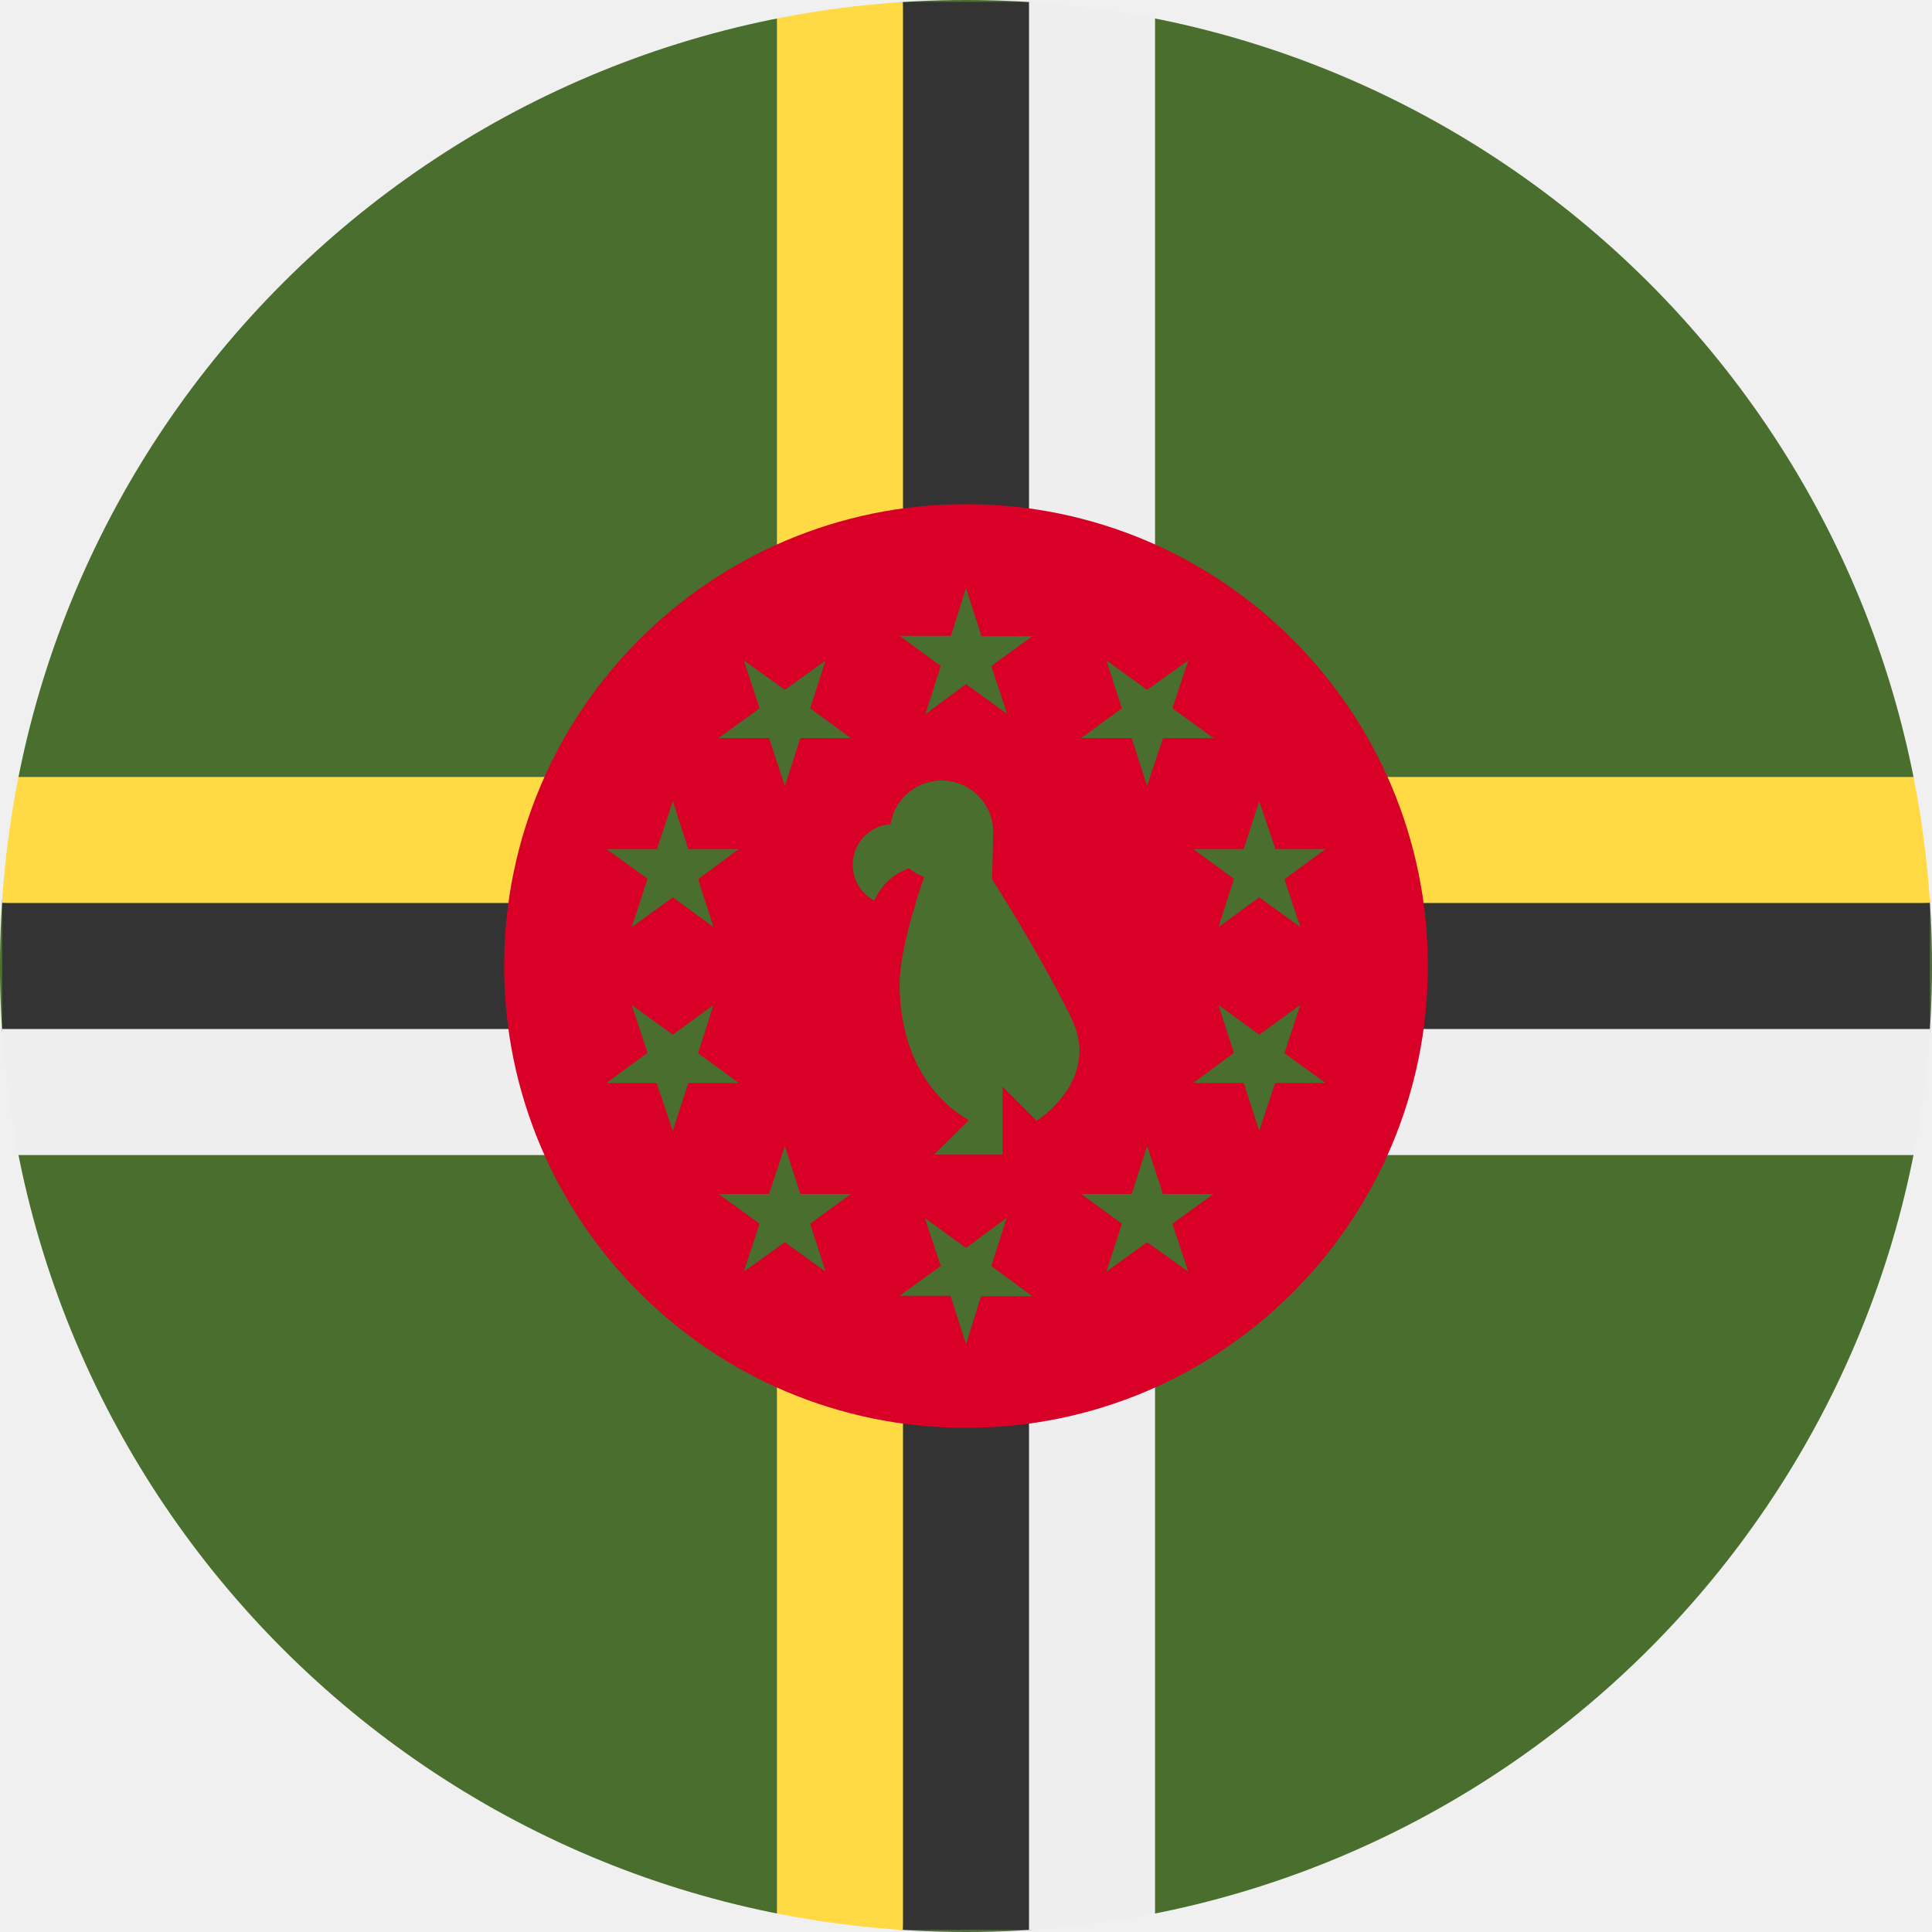
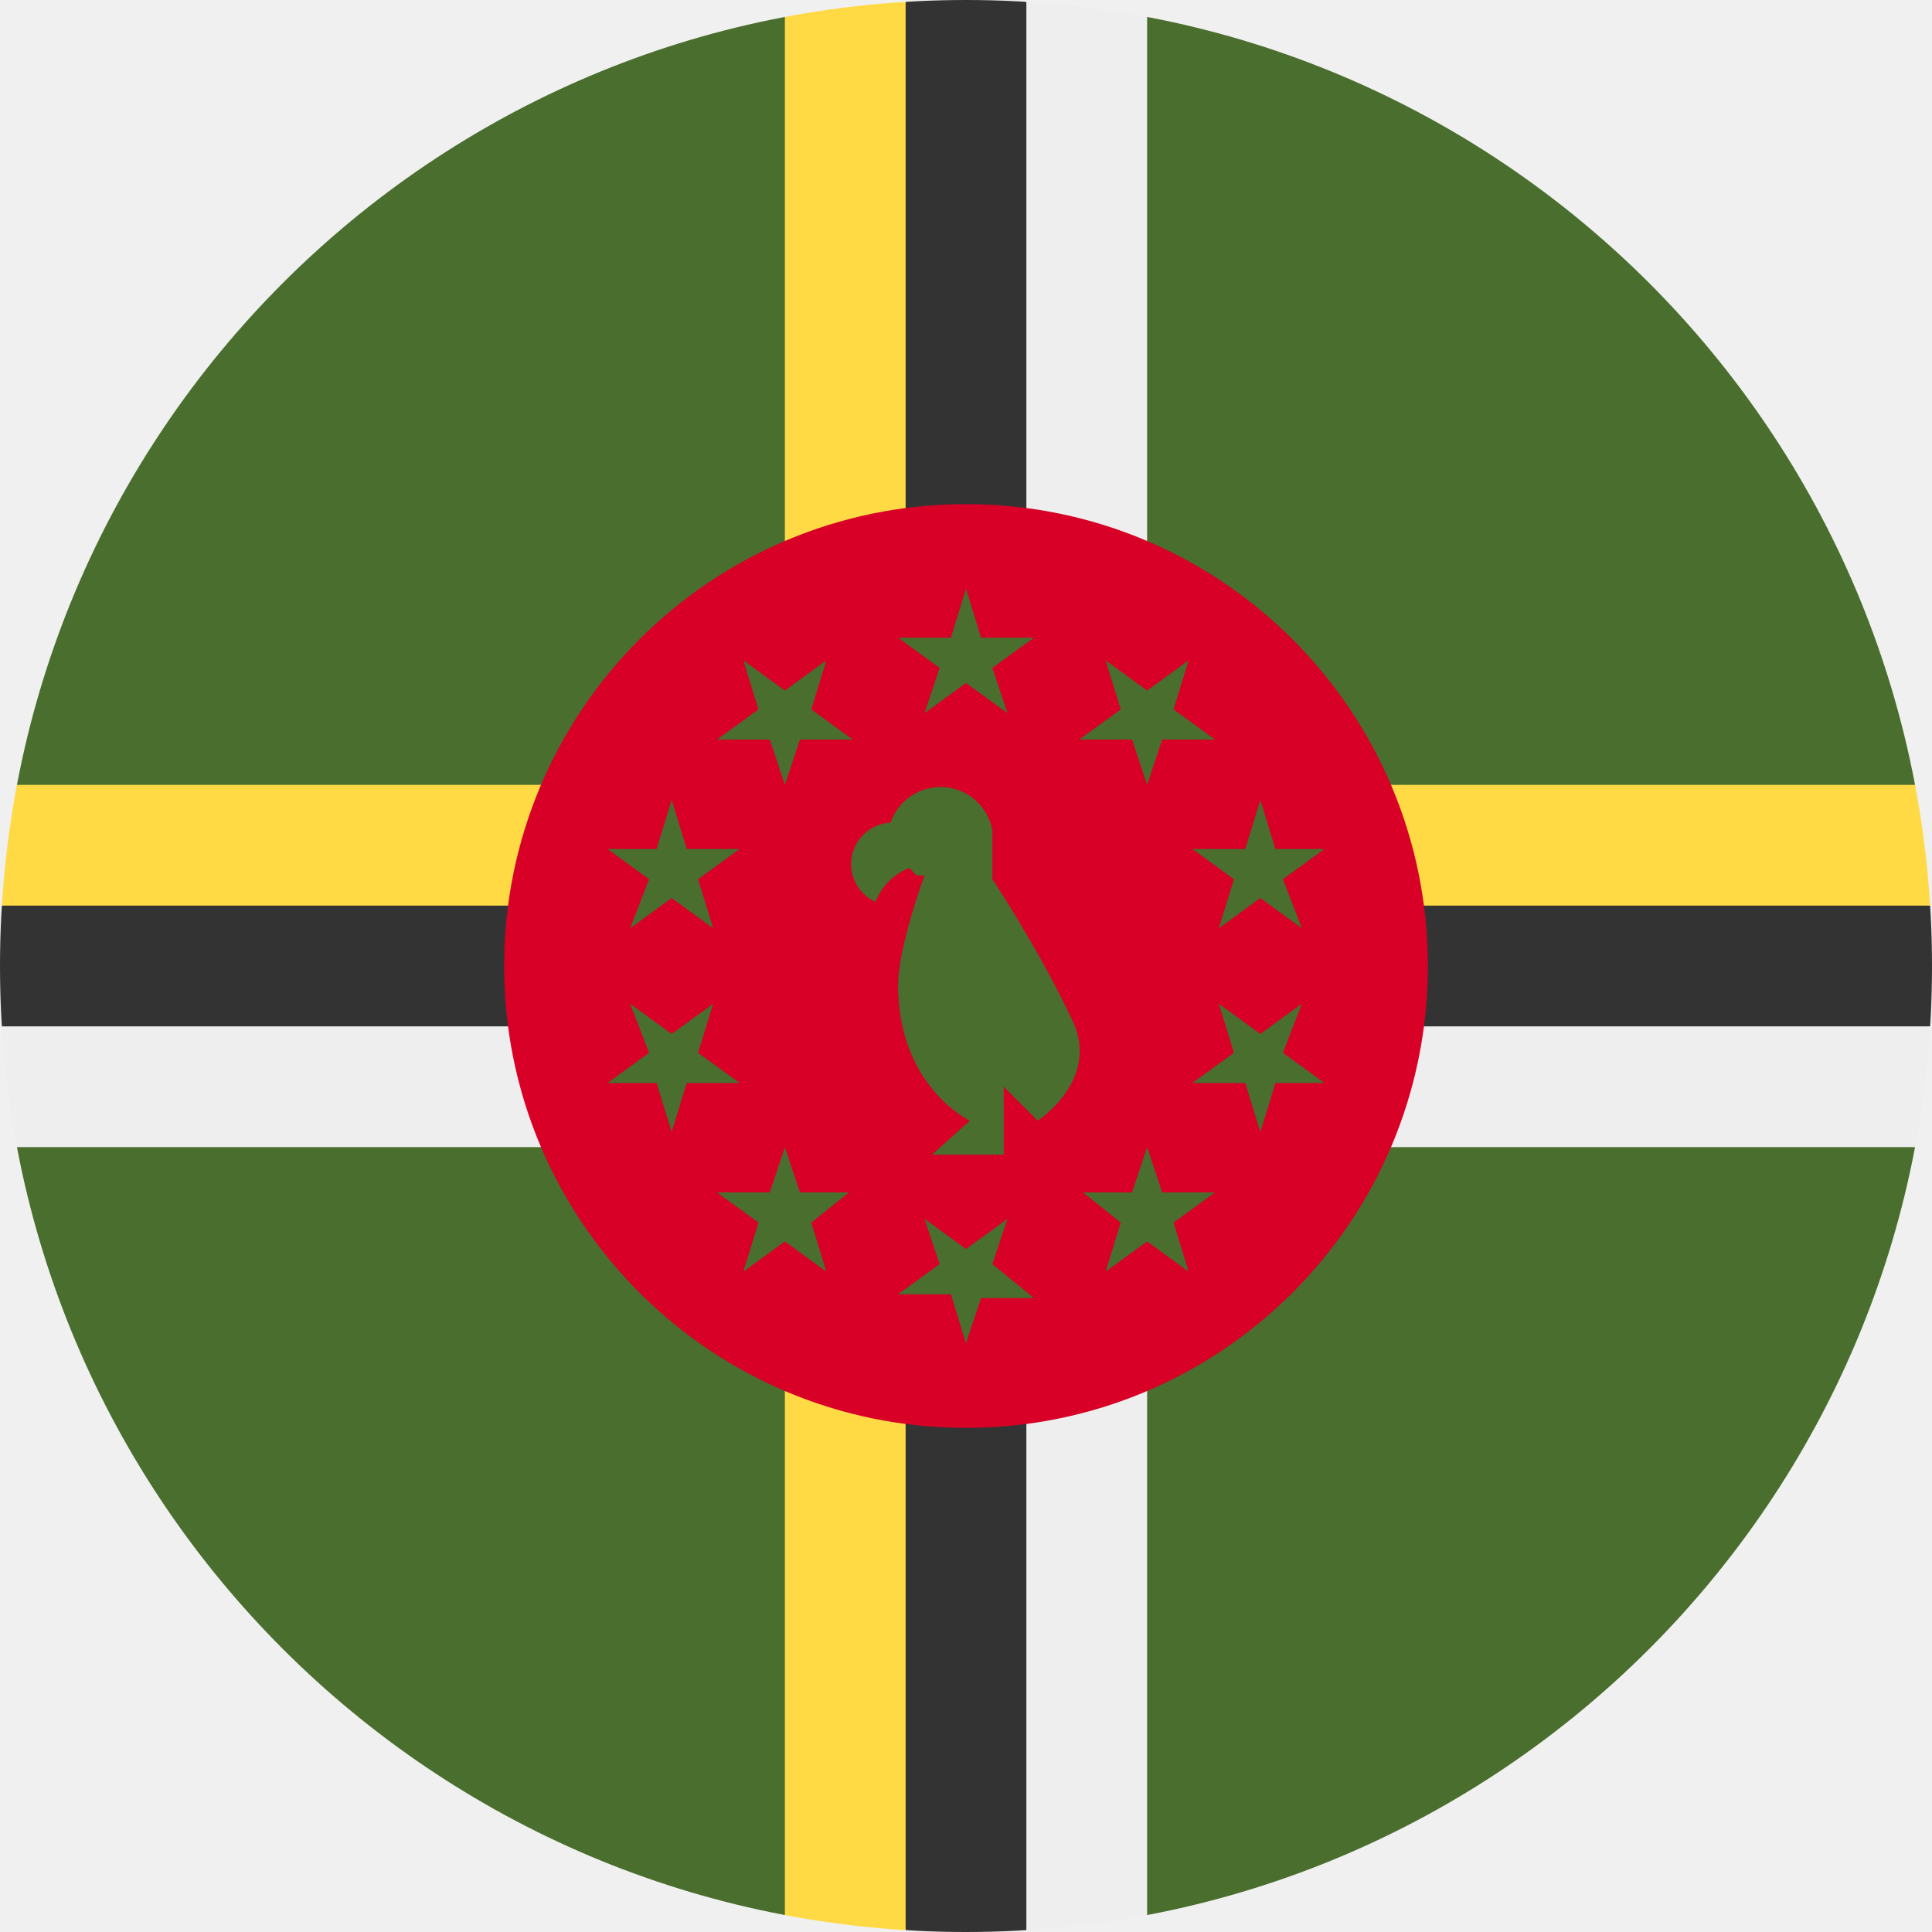
<svg xmlns="http://www.w3.org/2000/svg" width="512" height="512" viewBox="0 0 512 512">
  <mask id="a">
    <circle cx="256" cy="256" r="256" fill="#fff" />
  </mask>
  <g mask="url(#a)">
-     <path fill="#496e2d" d="M0 0h512v512H0z" />
-     <path fill="#ffda44" d="M205.9.5h33.4l16 255-16 255.9h-33.4z" />
-     <path fill="#333" d="M239.3.5h33.4l16.6 256-16.6 254.9h-33.4z" />
-     <path fill="#ffda44" d="M511.4 205.9v33.4l-256 16.1L.6 239.3v-33.4z" />
-     <path fill="#333" d="M511.4 239.3v33.4L255.8 291 .6 272.7v-33.4z" />
-     <path fill="#eee" d="M272.7.5h33.4v510.9h-33.4z" />
-     <path fill="#eee" d="M511.5 272.7v33.4H.6v-33.4z" />
+     <path fill="#496e2d" d="M0 0h208l48 32 48-32h208v208l-32 48 32 48v208H304l-48-32-48 32H0V304l32-48-32-48Z" />
+     <path fill="#333" d="M512 240v32l-256 32L0 272v-32l256-32z" />
+     <path fill="#ffda44" d="M512 208v32H0v-32z" />
+     <path fill="#333" d="M240 0h32l32 256-32 256h-32l-32-256Z" />
+     <path fill="#ffda44" d="M208 0h32v512h-32z" />
+     <path fill="#eee" d="M272 0h32v512h-32z" />
+     <path fill="#eee" d="M512 272v32H0v-32z" />
    <circle cx="256" cy="256" r="122.4" fill="#d80027" />
-     <path fill="#496e2d" d="M283.9 269.7c-9.1-18.3-21-36.7-21-36.7s.3-8.4.3-13.4a13.7 13.7 0 0 0-27.2-1.2 10.8 10.8 0 0 0-4.3 20.3 15.5 15.5 0 0 1 9.2-8.6 13.8 13.8 0 0 0 2.2 1.5l1.8.8s-6.5 18.3-6.5 28.2c0 27.6 18.2 36.1 18.2 36.1v.3l-9.1 9h18.2v-18l9 9c.2 0 17.3-11 9.2-27.2zM256 155.8l4.1 12.8h13.5l-10.9 7.9 4.2 12.7-10.9-7.9-10.8 8 4.1-12.8-10.9-8H252zM197.1 175l10.9 7.8 10.8-7.8-4.1 12.7 10.8 7.9h-13.4l-4.1 12.7-4.2-12.7h-13.4l10.9-7.9zm-36.4 50h13.4l4.2-12.7 4.1 12.7h13.4l-10.8 8 4.1 12.7-10.8-7.9-10.9 7.9 4.2-12.8zm0 62 10.9-8-4.2-12.7 10.9 7.9 10.8-7.9-4.1 12.8 10.8 7.9h-13.4l-4.1 12.7L174 287zm36.4 50 4.2-12.7-10.9-7.9h13.4l4.2-12.7 4.1 12.7h13.4l-10.8 7.9 4.1 12.7-10.8-7.8zm58.9 19.2-4.1-12.8h-13.5l10.9-7.9-4.2-12.7 10.9 7.9 10.8-8-4.1 12.8 10.9 8H260zm58.9-19.2-10.9-7.8-10.8 7.8 4.1-12.7-10.8-7.9h13.4l4.1-12.7 4.2 12.7h13.4l-10.9 7.9zm36.4-50h-13.4l-4.2 12.7-4.1-12.7h-13.4l10.8-8-4.1-12.7 10.8 7.9 10.9-7.9-4.2 12.8zm0-62-10.9 8 4.2 12.7-10.9-7.9-10.8 7.9 4.1-12.8-10.8-7.9h13.4l4.1-12.7L338 225zm-36.4-50-4.2 12.7 10.9 7.9h-13.4l-4.2 12.7-4.1-12.7h-13.4l10.8-7.9-4.1-12.7 10.8 7.8z" />
+     <path fill="#496e2d" d="M284 270c-9-19-21-37-21-37v-13a14 14 0 0 0-27-2 11 11 0 0 0-4 21 16 16 0 0 1 9-9 14 14 0 0 0 2 2h2s-7 19-7 29c0 27 19 36 19 36l-10 9h19v-18l9 9s17-11 9-27zm-28-114 4 13h14l-11 8 4 12-11-8-11 8 4-12-11-8h14Zm-59 19 11 8 11-8-4 13 11 8h-14l-4 12-4-12h-14l11-8zm-36 50h13l4-13 4 13h14l-11 8 4 13-11-8-11 8 5-13zm0 62 11-8-5-13 11 8 11-8-4 13 11 8h-14l-4 13-4-13Zm36 50 4-13-11-8h14l4-12 4 12h13l-10 8 4 13-11-8zm59 19-4-13h-14l11-8-4-12 11 8 11-8-4 12 11 9h-14Zm59-19-11-8-11 8 4-13-10-8h13l4-12 4 12h14l-11 8zm36-50h-13l-4 13-4-13h-14l11-8-4-13 11 8 11-8-5 13zm0-62-11 8 5 13-11-8-11 8 4-13-11-8h14l4-13 4 13zm-36-50-4 13 11 8h-14l-4 12-4-12h-14l11-8-4-13 11 8z" />
  </g>
</svg>
